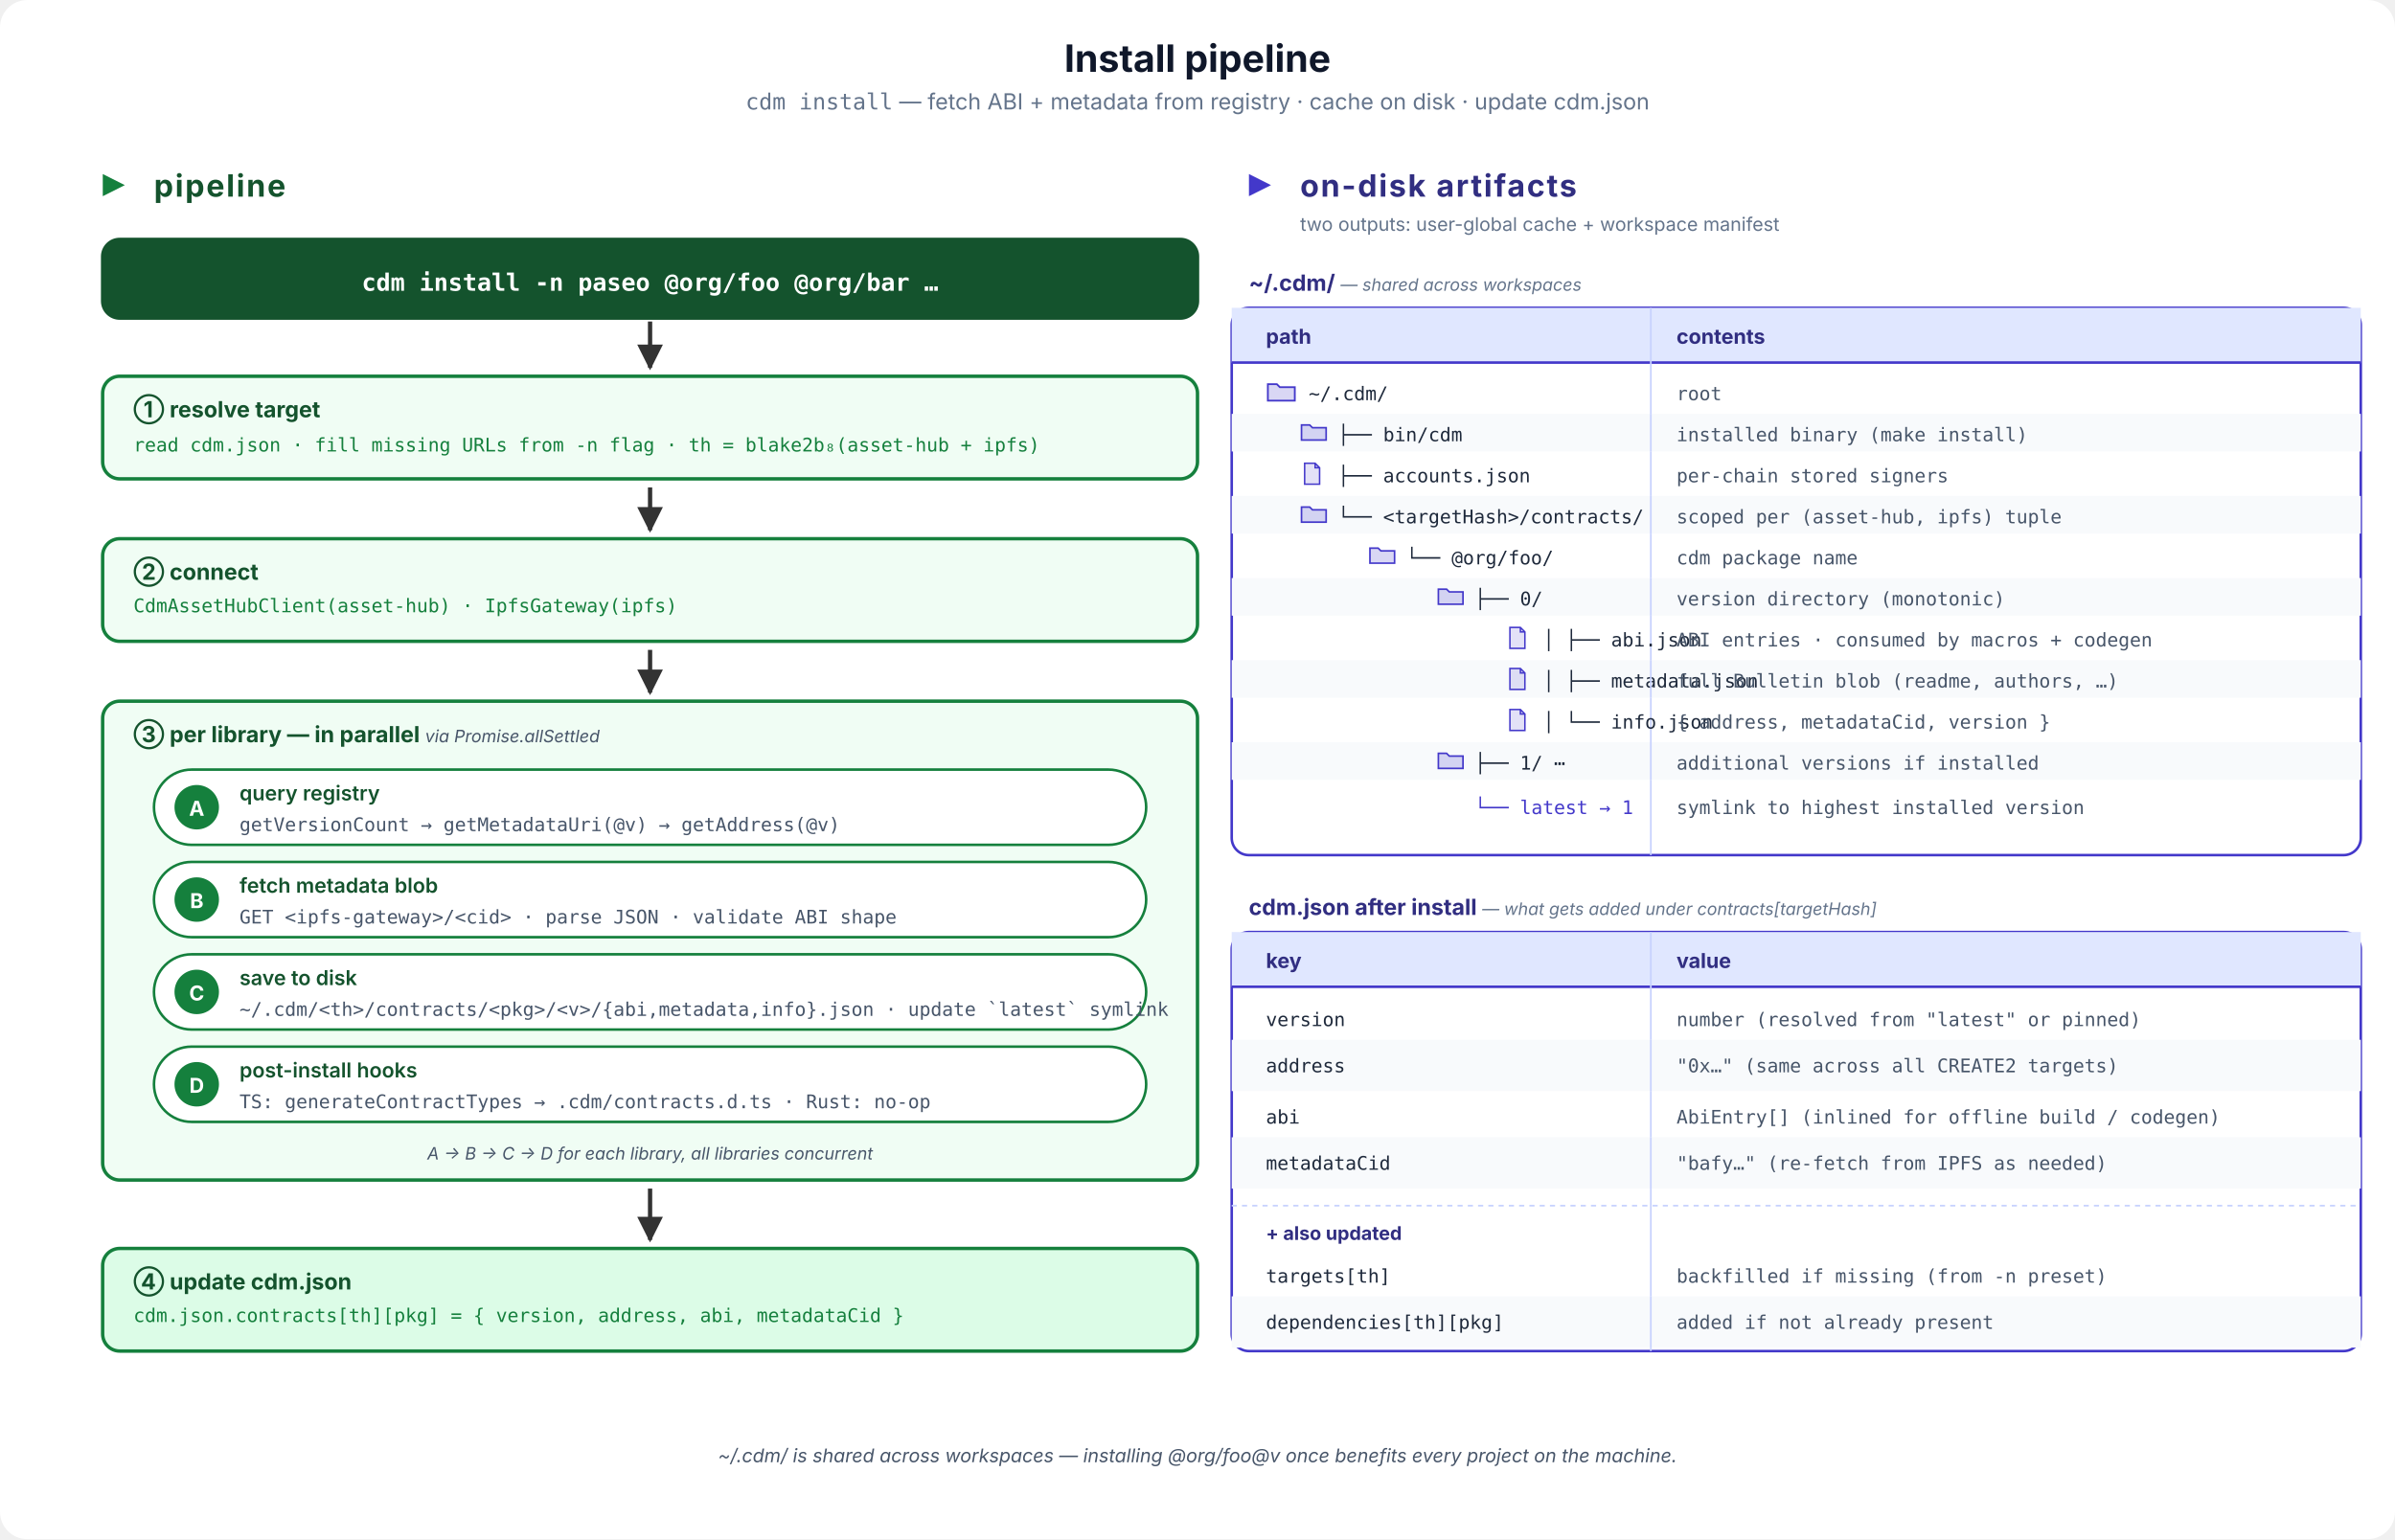
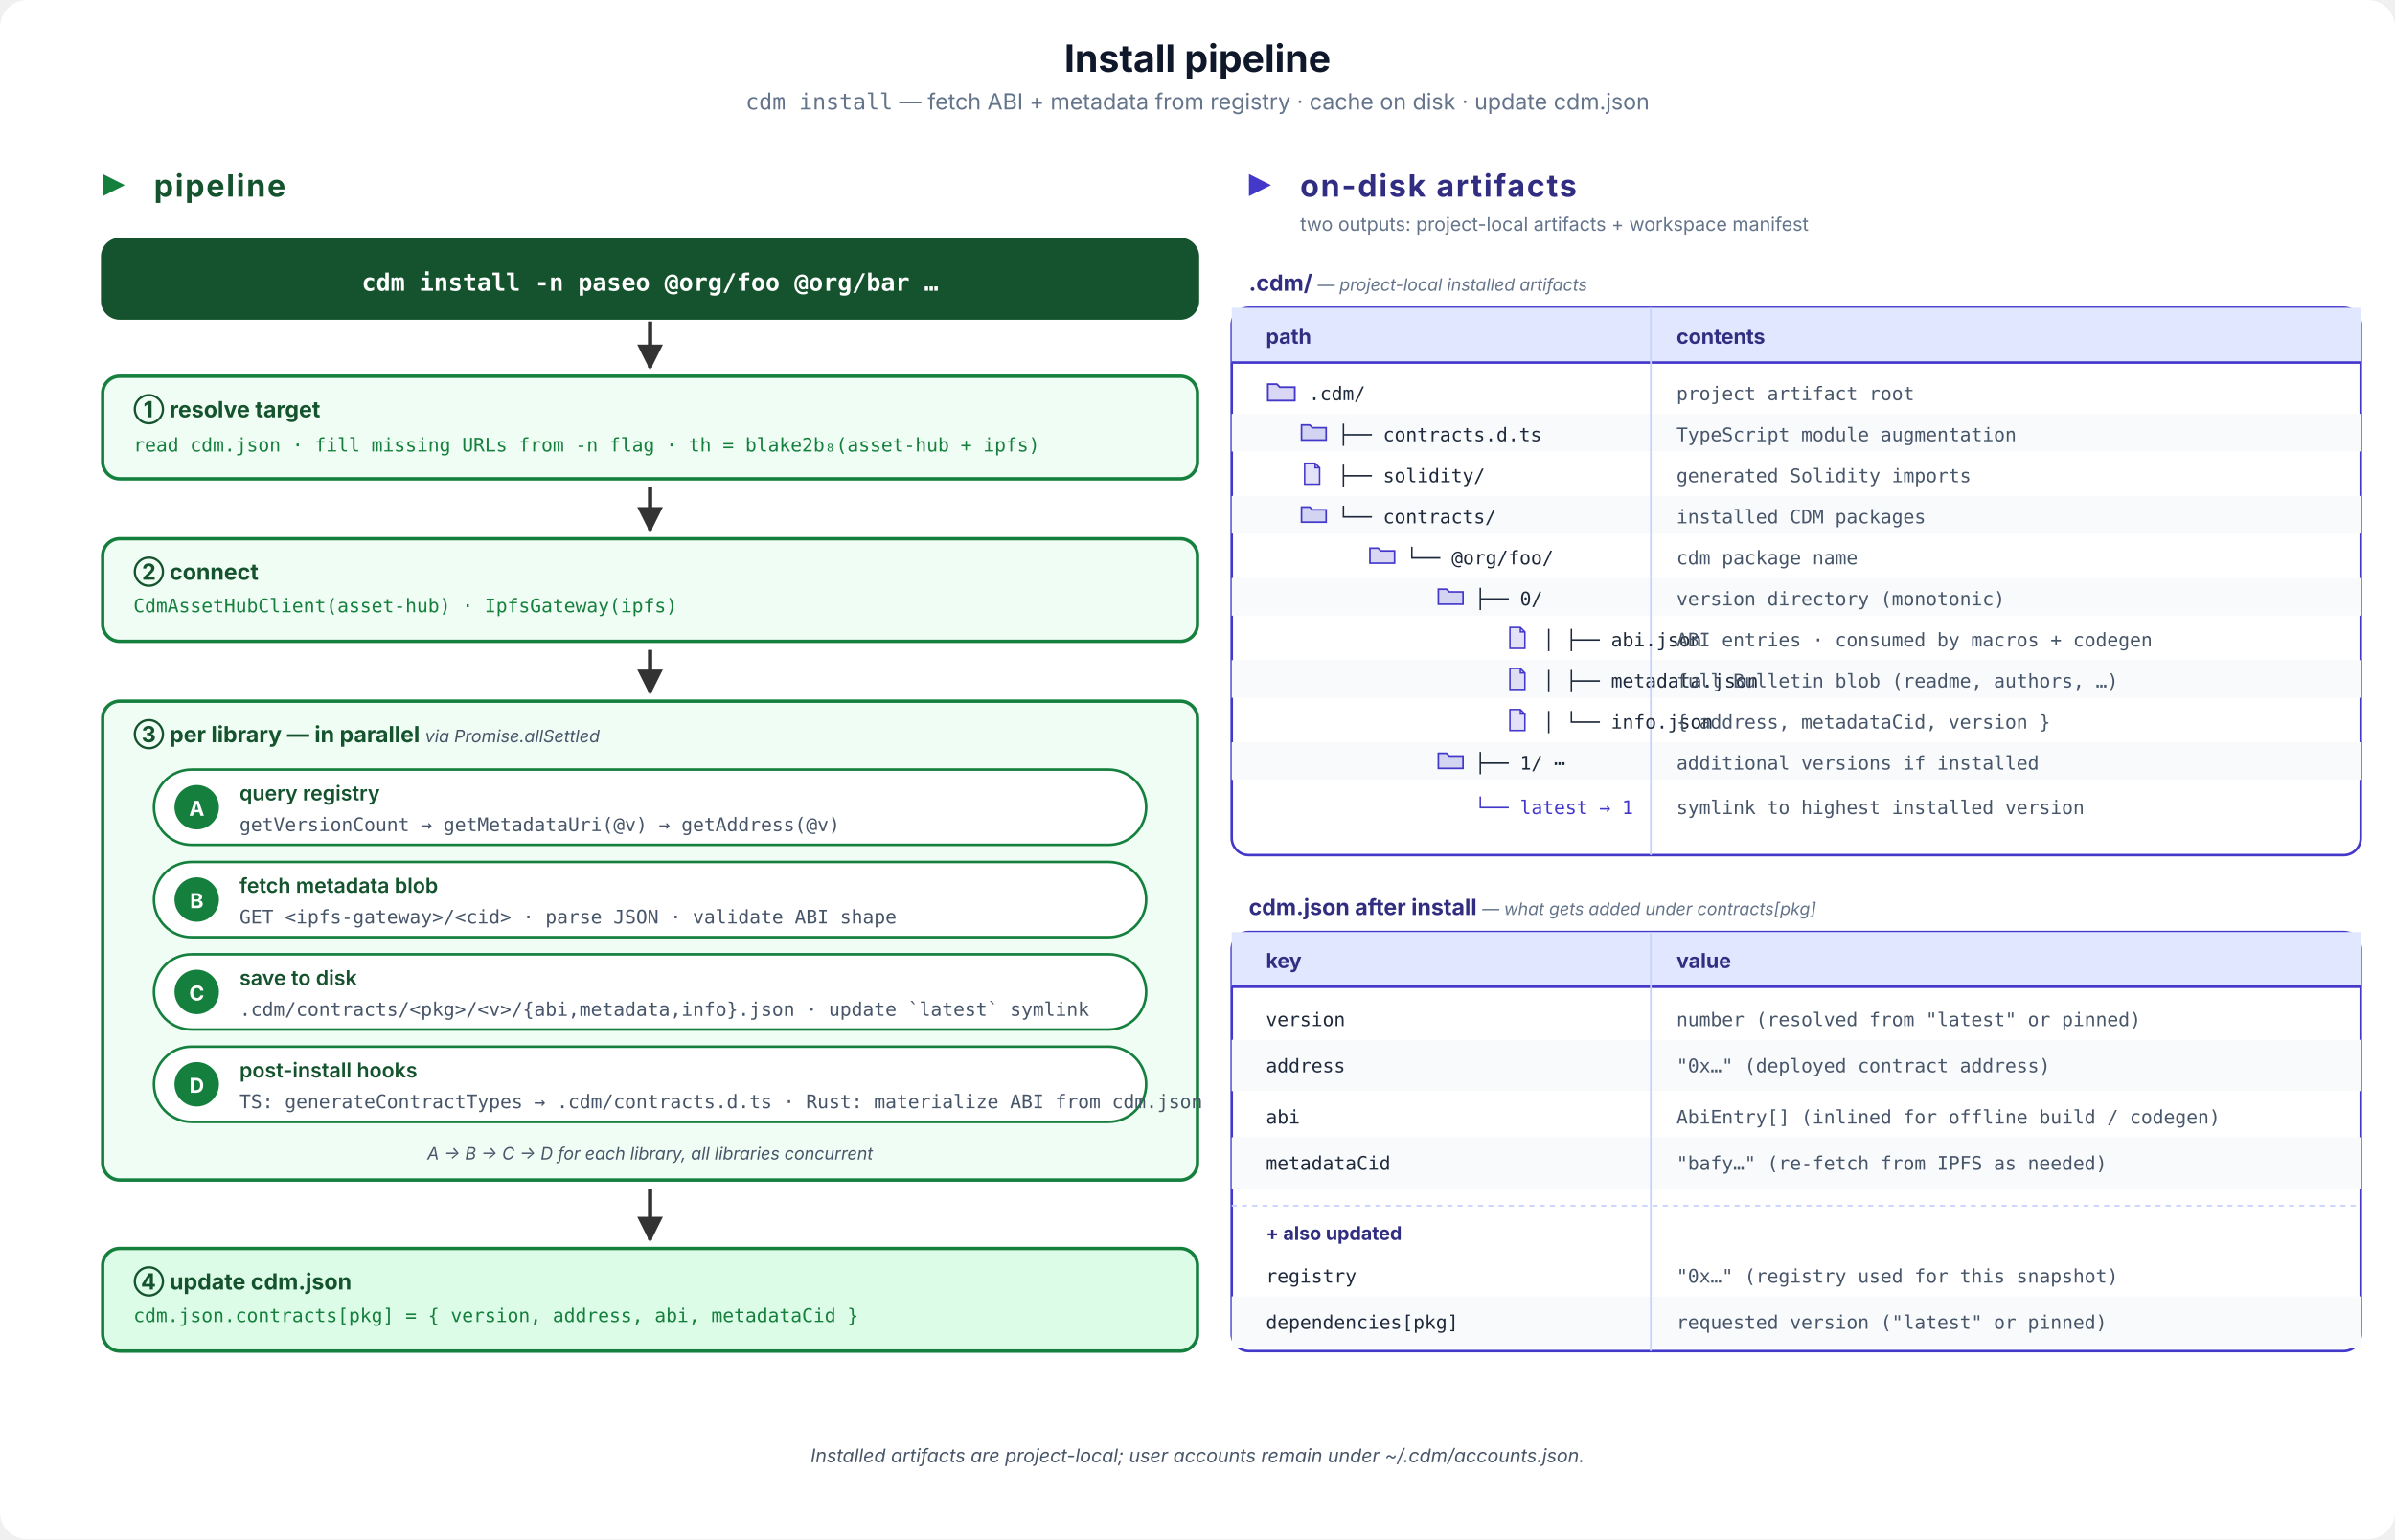
<svg xmlns="http://www.w3.org/2000/svg" viewBox="0 0 1400 900" font-family="-apple-system, system-ui, sans-serif" font-size="13">
  <defs>
    <marker id="arrow" viewBox="0 0 10 10" refX="9" refY="5" markerWidth="7" markerHeight="7" orient="auto-start-reverse">
      <path d="M0,0 L10,5 L0,10 z" fill="#333" />
    </marker>
    <marker id="arrowThick" viewBox="0 0 10 10" refX="9" refY="5" markerWidth="6" markerHeight="6" orient="auto-start-reverse">
      <path d="M0,0 L10,5 L0,10 z" fill="#333" />
    </marker>
    <marker id="arrowGreen" viewBox="0 0 10 10" refX="9" refY="5" markerWidth="7" markerHeight="7" orient="auto-start-reverse">
      <path d="M0,0 L10,5 L0,10 z" fill="#15803D" />
    </marker>
    <symbol id="folderIcon" viewBox="0 0 20 16">
      <path d="M1 4 L1 14 L19 14 L19 5 L9 5 L7 3 L1 3 Z" fill="currentColor" opacity="0.2" />
      <path d="M1 4 L1 14 L19 14 L19 5 L9 5 L7 3 L1 3 Z" stroke="currentColor" stroke-width="1.2" fill="none" />
    </symbol>
    <symbol id="fileIcon" viewBox="0 0 14 16">
      <path d="M2 1 L9 1 L12 4 L12 15 L2 15 Z" fill="currentColor" opacity="0.15" />
      <path d="M2 1 L9 1 L12 4 L12 15 L2 15 Z M9 1 L9 4 L12 4" stroke="currentColor" stroke-width="1" fill="none" />
    </symbol>
  </defs>
  <rect x="0" y="0" width="1400" height="900" rx="16" ry="16" fill="#ffffff" />
  <text x="700" y="42" text-anchor="middle" font-size="22" font-weight="700" fill="#0F172A">Install pipeline</text>
  <text x="700" y="64" text-anchor="middle" font-size="13" fill="#64748B">
    <tspan font-family="ui-monospace, Menlo, monospace">cdm install</tspan> — fetch ABI + metadata from registry · cache on disk · update cdm.json</text>
  <text x="60" y="115" font-size="26" font-weight="800" fill="#15803D">▸</text>
  <text x="90" y="115" font-size="18" font-weight="700" fill="#14532D" letter-spacing="1">pipeline</text>
  <rect x="60" y="140" width="640" height="46" rx="10" fill="#14532D" stroke="#14532D" stroke-width="2" />
  <text x="380" y="170" text-anchor="middle" font-family="ui-monospace, Menlo, monospace" font-size="14" font-weight="600" fill="#FFFFFF">cdm install -n paseo @org/foo @org/bar …</text>
  <line x1="380" y1="188" x2="380" y2="215" stroke="#333" stroke-width="2.5" marker-end="url(#arrowThick)" />
  <rect x="60" y="220" width="640" height="60" rx="10" fill="#F0FDF4" stroke="#15803D" stroke-width="2" />
  <text x="78" y="244" font-weight="700" fill="#14532D">① resolve target</text>
  <text x="78" y="264" font-family="ui-monospace, Menlo, monospace" font-size="11" fill="#15803D">read cdm.json · fill missing URLs from -n flag · th = blake2b₈(asset-hub + ipfs)</text>
  <line x1="380" y1="285" x2="380" y2="310" stroke="#333" stroke-width="2.5" marker-end="url(#arrowThick)" />
  <rect x="60" y="315" width="640" height="60" rx="10" fill="#F0FDF4" stroke="#15803D" stroke-width="2" />
  <text x="78" y="339" font-weight="700" fill="#14532D">② connect</text>
  <text x="78" y="358" font-family="ui-monospace, Menlo, monospace" font-size="11" fill="#15803D">CdmAssetHubClient(asset-hub)  ·  IpfsGateway(ipfs)</text>
  <line x1="380" y1="380" x2="380" y2="405" stroke="#333" stroke-width="2.5" marker-end="url(#arrowThick)" />
  <rect x="60" y="410" width="640" height="280" rx="10" fill="#F0FDF4" stroke="#15803D" stroke-width="2" />
  <text x="78" y="434" font-weight="700" fill="#14532D">③ per library — in parallel  <tspan font-size="10" font-style="italic" font-weight="400" fill="#475569">via Promise.allSettled</tspan>
  </text>
  <rect x="90" y="450" width="580" height="44" rx="22" fill="#FFFFFF" stroke="#15803D" stroke-width="1.5" />
  <circle cx="115" cy="472" r="13" fill="#15803D" />
  <text x="115" y="477" text-anchor="middle" font-weight="700" font-size="12" fill="#FFFFFF">A</text>
  <text x="140" y="468" font-weight="600" font-size="12" fill="#14532D">query registry</text>
  <text x="140" y="486" font-family="ui-monospace, Menlo, monospace" font-size="11" fill="#475569">getVersionCount → getMetadataUri(@v) → getAddress(@v)</text>
  <rect x="90" y="504" width="580" height="44" rx="22" fill="#FFFFFF" stroke="#15803D" stroke-width="1.5" />
  <circle cx="115" cy="526" r="13" fill="#15803D" />
  <text x="115" y="531" text-anchor="middle" font-weight="700" font-size="12" fill="#FFFFFF">B</text>
  <text x="140" y="522" font-weight="600" font-size="12" fill="#14532D">fetch metadata blob</text>
  <text x="140" y="540" font-family="ui-monospace, Menlo, monospace" font-size="11" fill="#475569">GET &lt;ipfs-gateway&gt;/&lt;cid&gt; · parse JSON · validate ABI shape</text>
  <rect x="90" y="558" width="580" height="44" rx="22" fill="#FFFFFF" stroke="#15803D" stroke-width="1.5" />
  <circle cx="115" cy="580" r="13" fill="#15803D" />
  <text x="115" y="585" text-anchor="middle" font-weight="700" font-size="12" fill="#FFFFFF">C</text>
  <text x="140" y="576" font-weight="600" font-size="12" fill="#14532D">save to disk</text>
-   <text x="140" y="594" font-family="ui-monospace, Menlo, monospace" font-size="11" fill="#475569">~/.cdm/&lt;th&gt;/contracts/&lt;pkg&gt;/&lt;v&gt;/{abi,metadata,info}.json · update `latest` symlink</text>
+   <text x="140" y="594" font-family="ui-monospace, Menlo, monospace" font-size="11" fill="#475569">.cdm/contracts/&lt;pkg&gt;/&lt;v&gt;/{abi,metadata,info}.json · update `latest` symlink</text>
  <rect x="90" y="612" width="580" height="44" rx="22" fill="#FFFFFF" stroke="#15803D" stroke-width="1.5" />
  <circle cx="115" cy="634" r="13" fill="#15803D" />
  <text x="115" y="639" text-anchor="middle" font-weight="700" font-size="12" fill="#FFFFFF">D</text>
  <text x="140" y="630" font-weight="600" font-size="12" fill="#14532D">post-install hooks</text>
-   <text x="140" y="648" font-family="ui-monospace, Menlo, monospace" font-size="11" fill="#475569">TS: generateContractTypes → .cdm/contracts.d.ts   ·   Rust: no-op</text>
+   <text x="140" y="648" font-family="ui-monospace, Menlo, monospace" font-size="11" fill="#475569">TS: generateContractTypes → .cdm/contracts.d.ts   ·   Rust: materialize ABI from cdm.json</text>
  <text x="380" y="678" text-anchor="middle" font-size="10" font-style="italic" fill="#475569">A → B → C → D for each library, all libraries concurrent</text>
  <line x1="380" y1="695" x2="380" y2="725" stroke="#333" stroke-width="2.5" marker-end="url(#arrowThick)" />
  <rect x="60" y="730" width="640" height="60" rx="10" fill="#DCFCE7" stroke="#15803D" stroke-width="2" />
  <text x="78" y="754" font-weight="700" fill="#14532D">④ update cdm.json</text>
-   <text x="78" y="773" font-family="ui-monospace, Menlo, monospace" font-size="11" fill="#15803D">cdm.json.contracts[th][pkg] = { version, address, abi, metadataCid }</text>
+   <text x="78" y="773" font-family="ui-monospace, Menlo, monospace" font-size="11" fill="#15803D">cdm.json.contracts[pkg] = { version, address, abi, metadataCid }</text>
  <text x="730" y="115" font-size="26" font-weight="800" fill="#4338CA">▸</text>
  <text x="760" y="115" font-size="18" font-weight="700" fill="#312E81" letter-spacing="1">on-disk artifacts</text>
-   <text x="760" y="135" font-size="11" fill="#64748B">two outputs: user-global cache + workspace manifest</text>
-   <text x="730" y="170" font-weight="700" font-size="13" fill="#312E81">~/.cdm/  <tspan font-size="10" font-weight="400" font-style="italic" fill="#64748B">— shared across workspaces</tspan>
+   <text x="760" y="135" font-size="11" fill="#64748B">two outputs: project-local artifacts + workspace manifest</text>
+   <text x="730" y="170" font-weight="700" font-size="13" fill="#312E81">.cdm/  <tspan font-size="10" font-weight="400" font-style="italic" fill="#64748B">— project-local installed artifacts</tspan>
  </text>
  <rect x="720" y="180" width="660" height="320" rx="10" fill="#FFFFFF" stroke="#4338CA" stroke-width="1.5" />
  <rect x="720" y="180" width="660" height="32" fill="#E0E7FF" />
  <line x1="720" y1="212" x2="1380" y2="212" stroke="#4338CA" stroke-width="1.5" />
  <text x="740" y="201" font-weight="700" font-size="12" fill="#312E81">path</text>
  <text x="980" y="201" font-weight="700" font-size="12" fill="#312E81">contents</text>
  <line x1="965" y1="180" x2="965" y2="500" stroke="#C7D2FE" stroke-width="1" />
  <g font-family="ui-monospace, Menlo, monospace" font-size="11" fill="#1E293B">
    <g color="#4338CA">
      <use href="#folderIcon" x="740" y="222" width="18" height="14" />
    </g>
-     <text x="765" y="234">~/.cdm/</text>
-     <text x="980" y="234" fill="#475569">root</text>
+     <text x="765" y="234">.cdm/</text>
+     <text x="980" y="234" fill="#475569">project artifact root</text>
    <rect x="720" y="242" width="660" height="22" fill="#F8FAFC" />
    <g color="#4338CA">
      <use href="#folderIcon" x="760" y="246" width="16" height="13" />
    </g>
-     <text x="782" y="258">├── bin/cdm</text>
-     <text x="980" y="258" fill="#475569">installed binary (make install)</text>
+     <text x="782" y="258">├── contracts.d.ts</text>
+     <text x="980" y="258" fill="#475569">TypeScript module augmentation</text>
    <line x1="965" y1="242" x2="965" y2="264" stroke="#C7D2FE" stroke-width="1" />
    <g color="#4338CA">
      <use href="#fileIcon" x="760" y="270" width="14" height="14" />
    </g>
-     <text x="782" y="282">├── accounts.json</text>
-     <text x="980" y="282" fill="#475569">per-chain stored signers</text>
+     <text x="782" y="282">├── solidity/</text>
+     <text x="980" y="282" fill="#475569">generated Solidity imports</text>
    <rect x="720" y="290" width="660" height="22" fill="#F8FAFC" />
    <g color="#4338CA">
      <use href="#folderIcon" x="760" y="294" width="16" height="13" />
    </g>
-     <text x="782" y="306">└── &lt;targetHash&gt;/contracts/</text>
-     <text x="980" y="306" fill="#475569">scoped per (asset-hub, ipfs) tuple</text>
+     <text x="782" y="306">└── contracts/</text>
+     <text x="980" y="306" fill="#475569">installed CDM packages</text>
    <line x1="965" y1="290" x2="965" y2="312" stroke="#C7D2FE" stroke-width="1" />
    <g color="#4338CA">
      <use href="#folderIcon" x="800" y="318" width="16" height="13" />
    </g>
    <text x="822" y="330">    └── @org/foo/</text>
    <text x="980" y="330" fill="#475569">cdm package name</text>
    <rect x="720" y="338" width="660" height="22" fill="#F8FAFC" />
    <g color="#4338CA">
      <use href="#folderIcon" x="840" y="342" width="16" height="13" />
    </g>
    <text x="862" y="354">        ├── 0/</text>
    <text x="980" y="354" fill="#475569">version directory (monotonic)</text>
    <line x1="965" y1="338" x2="965" y2="360" stroke="#C7D2FE" stroke-width="1" />
    <g color="#4338CA">
      <use href="#fileIcon" x="880" y="366" width="14" height="14" />
    </g>
    <text x="902" y="378">        │   ├── abi.json</text>
    <text x="980" y="378" fill="#475569">ABI entries · consumed by macros + codegen</text>
    <rect x="720" y="386" width="660" height="22" fill="#F8FAFC" />
    <g color="#4338CA">
      <use href="#fileIcon" x="880" y="390" width="14" height="14" />
    </g>
    <text x="902" y="402">        │   ├── metadata.json</text>
    <text x="980" y="402" fill="#475569">full Bulletin blob (readme, authors, …)</text>
    <line x1="965" y1="386" x2="965" y2="408" stroke="#C7D2FE" stroke-width="1" />
    <g color="#4338CA">
      <use href="#fileIcon" x="880" y="414" width="14" height="14" />
    </g>
    <text x="902" y="426">        │   └── info.json</text>
    <text x="980" y="426" fill="#475569">{ address, metadataCid, version }</text>
    <rect x="720" y="434" width="660" height="22" fill="#F8FAFC" />
    <g color="#4338CA">
      <use href="#folderIcon" x="840" y="438" width="16" height="13" />
    </g>
    <text x="862" y="450">        ├── 1/  ⋯</text>
    <text x="980" y="450" fill="#475569">additional versions if installed</text>
    <line x1="965" y1="434" x2="965" y2="456" stroke="#C7D2FE" stroke-width="1" />
    <text x="862" y="476" fill="#4338CA">        └── latest → 1</text>
    <text x="980" y="476" fill="#475569">symlink to highest installed version</text>
  </g>
-   <text x="730" y="535" font-weight="700" font-size="13" fill="#312E81">cdm.json after install  <tspan font-size="10" font-weight="400" font-style="italic" fill="#64748B">— what gets added under contracts[targetHash]</tspan>
+   <text x="730" y="535" font-weight="700" font-size="13" fill="#312E81">cdm.json after install  <tspan font-size="10" font-weight="400" font-style="italic" fill="#64748B">— what gets added under contracts[pkg]</tspan>
  </text>
  <rect x="720" y="545" width="660" height="245" rx="10" fill="#FFFFFF" stroke="#4338CA" stroke-width="1.5" />
  <rect x="720" y="545" width="660" height="32" fill="#E0E7FF" />
  <line x1="720" y1="577" x2="1380" y2="577" stroke="#4338CA" stroke-width="1.5" />
  <text x="740" y="566" font-weight="700" font-size="12" fill="#312E81">key</text>
  <text x="980" y="566" font-weight="700" font-size="12" fill="#312E81">value</text>
  <line x1="965" y1="545" x2="965" y2="790" stroke="#C7D2FE" stroke-width="1" />
  <text x="740" y="600" font-family="ui-monospace, Menlo, monospace" font-size="11" fill="#1E293B">version</text>
  <text x="980" y="600" font-family="ui-monospace, Menlo, monospace" font-size="11" fill="#475569">number  (resolved from "latest" or pinned)</text>
  <rect x="720" y="608" width="660" height="30" fill="#F8FAFC" />
  <line x1="965" y1="608" x2="965" y2="638" stroke="#C7D2FE" stroke-width="1" />
  <text x="740" y="627" font-family="ui-monospace, Menlo, monospace" font-size="11" fill="#1E293B">address</text>
-   <text x="980" y="627" font-family="ui-monospace, Menlo, monospace" font-size="11" fill="#475569">"0x…"  (same across all CREATE2 targets)</text>
+   <text x="980" y="627" font-family="ui-monospace, Menlo, monospace" font-size="11" fill="#475569">"0x…"  (deployed contract address)</text>
  <text x="740" y="657" font-family="ui-monospace, Menlo, monospace" font-size="11" fill="#1E293B">abi</text>
  <text x="980" y="657" font-family="ui-monospace, Menlo, monospace" font-size="11" fill="#475569">AbiEntry[]  (inlined for offline build / codegen)</text>
  <rect x="720" y="665" width="660" height="30" fill="#F8FAFC" />
  <line x1="965" y1="665" x2="965" y2="695" stroke="#C7D2FE" stroke-width="1" />
  <text x="740" y="684" font-family="ui-monospace, Menlo, monospace" font-size="11" fill="#1E293B">metadataCid</text>
  <text x="980" y="684" font-family="ui-monospace, Menlo, monospace" font-size="11" fill="#475569">"bafy…"  (re-fetch from IPFS as needed)</text>
  <line x1="720" y1="705" x2="1380" y2="705" stroke="#C7D2FE" stroke-width="1" stroke-dasharray="3 3" />
  <text x="740" y="725" font-weight="700" font-size="11" fill="#312E81">+ also updated</text>
-   <text x="740" y="750" font-family="ui-monospace, Menlo, monospace" font-size="11" fill="#1E293B">targets[th]</text>
-   <text x="980" y="750" font-family="ui-monospace, Menlo, monospace" font-size="11" fill="#475569">backfilled if missing (from -n preset)</text>
+   <text x="740" y="750" font-family="ui-monospace, Menlo, monospace" font-size="11" fill="#1E293B">registry</text>
+   <text x="980" y="750" font-family="ui-monospace, Menlo, monospace" font-size="11" fill="#475569">"0x…"  (registry used for this snapshot)</text>
  <rect x="720" y="758" width="660" height="30" fill="#F8FAFC" />
  <line x1="965" y1="758" x2="965" y2="788" stroke="#C7D2FE" stroke-width="1" />
-   <text x="740" y="777" font-family="ui-monospace, Menlo, monospace" font-size="11" fill="#1E293B">dependencies[th][pkg]</text>
-   <text x="980" y="777" font-family="ui-monospace, Menlo, monospace" font-size="11" fill="#475569">added if not already present</text>
-   <text x="700" y="855" text-anchor="middle" font-size="11" font-style="italic" fill="#475569">~/.cdm/ is shared across workspaces — installing @org/foo@v once benefits every project on the machine.</text>
+   <text x="740" y="777" font-family="ui-monospace, Menlo, monospace" font-size="11" fill="#1E293B">dependencies[pkg]</text>
+   <text x="980" y="777" font-family="ui-monospace, Menlo, monospace" font-size="11" fill="#475569">requested version ("latest" or pinned)</text>
+   <text x="700" y="855" text-anchor="middle" font-size="11" font-style="italic" fill="#475569">Installed artifacts are project-local; user accounts remain under ~/.cdm/accounts.json.</text>
</svg>
